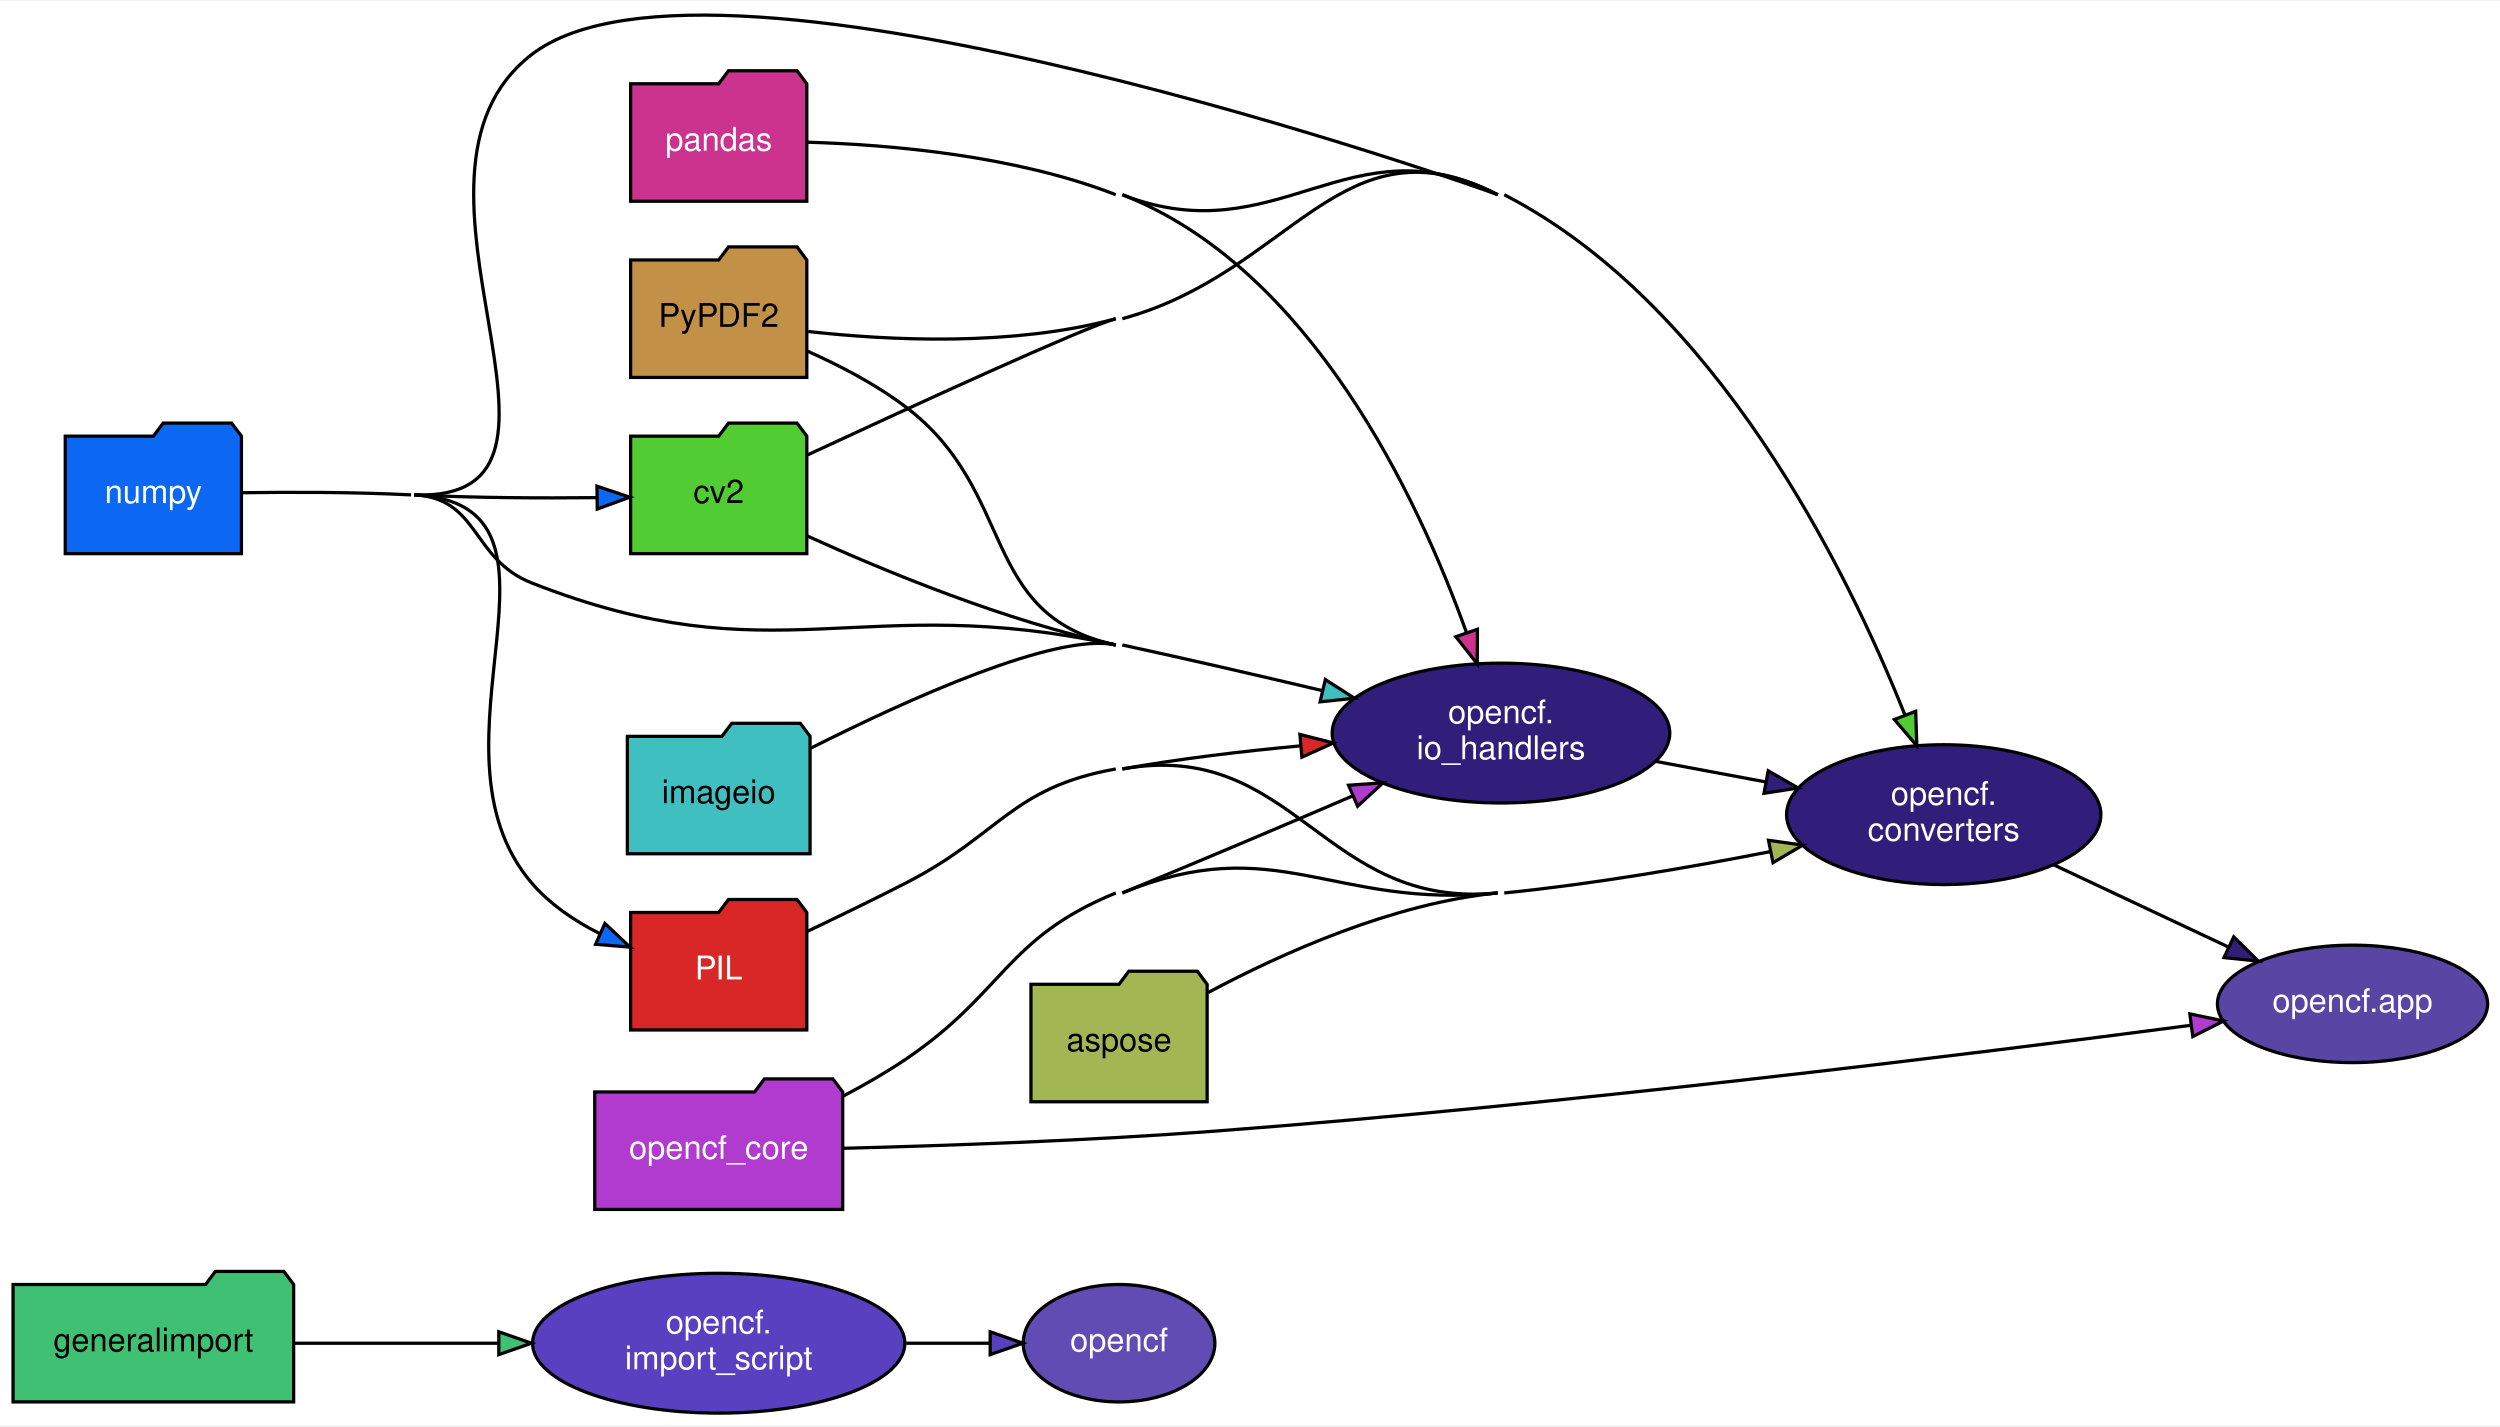
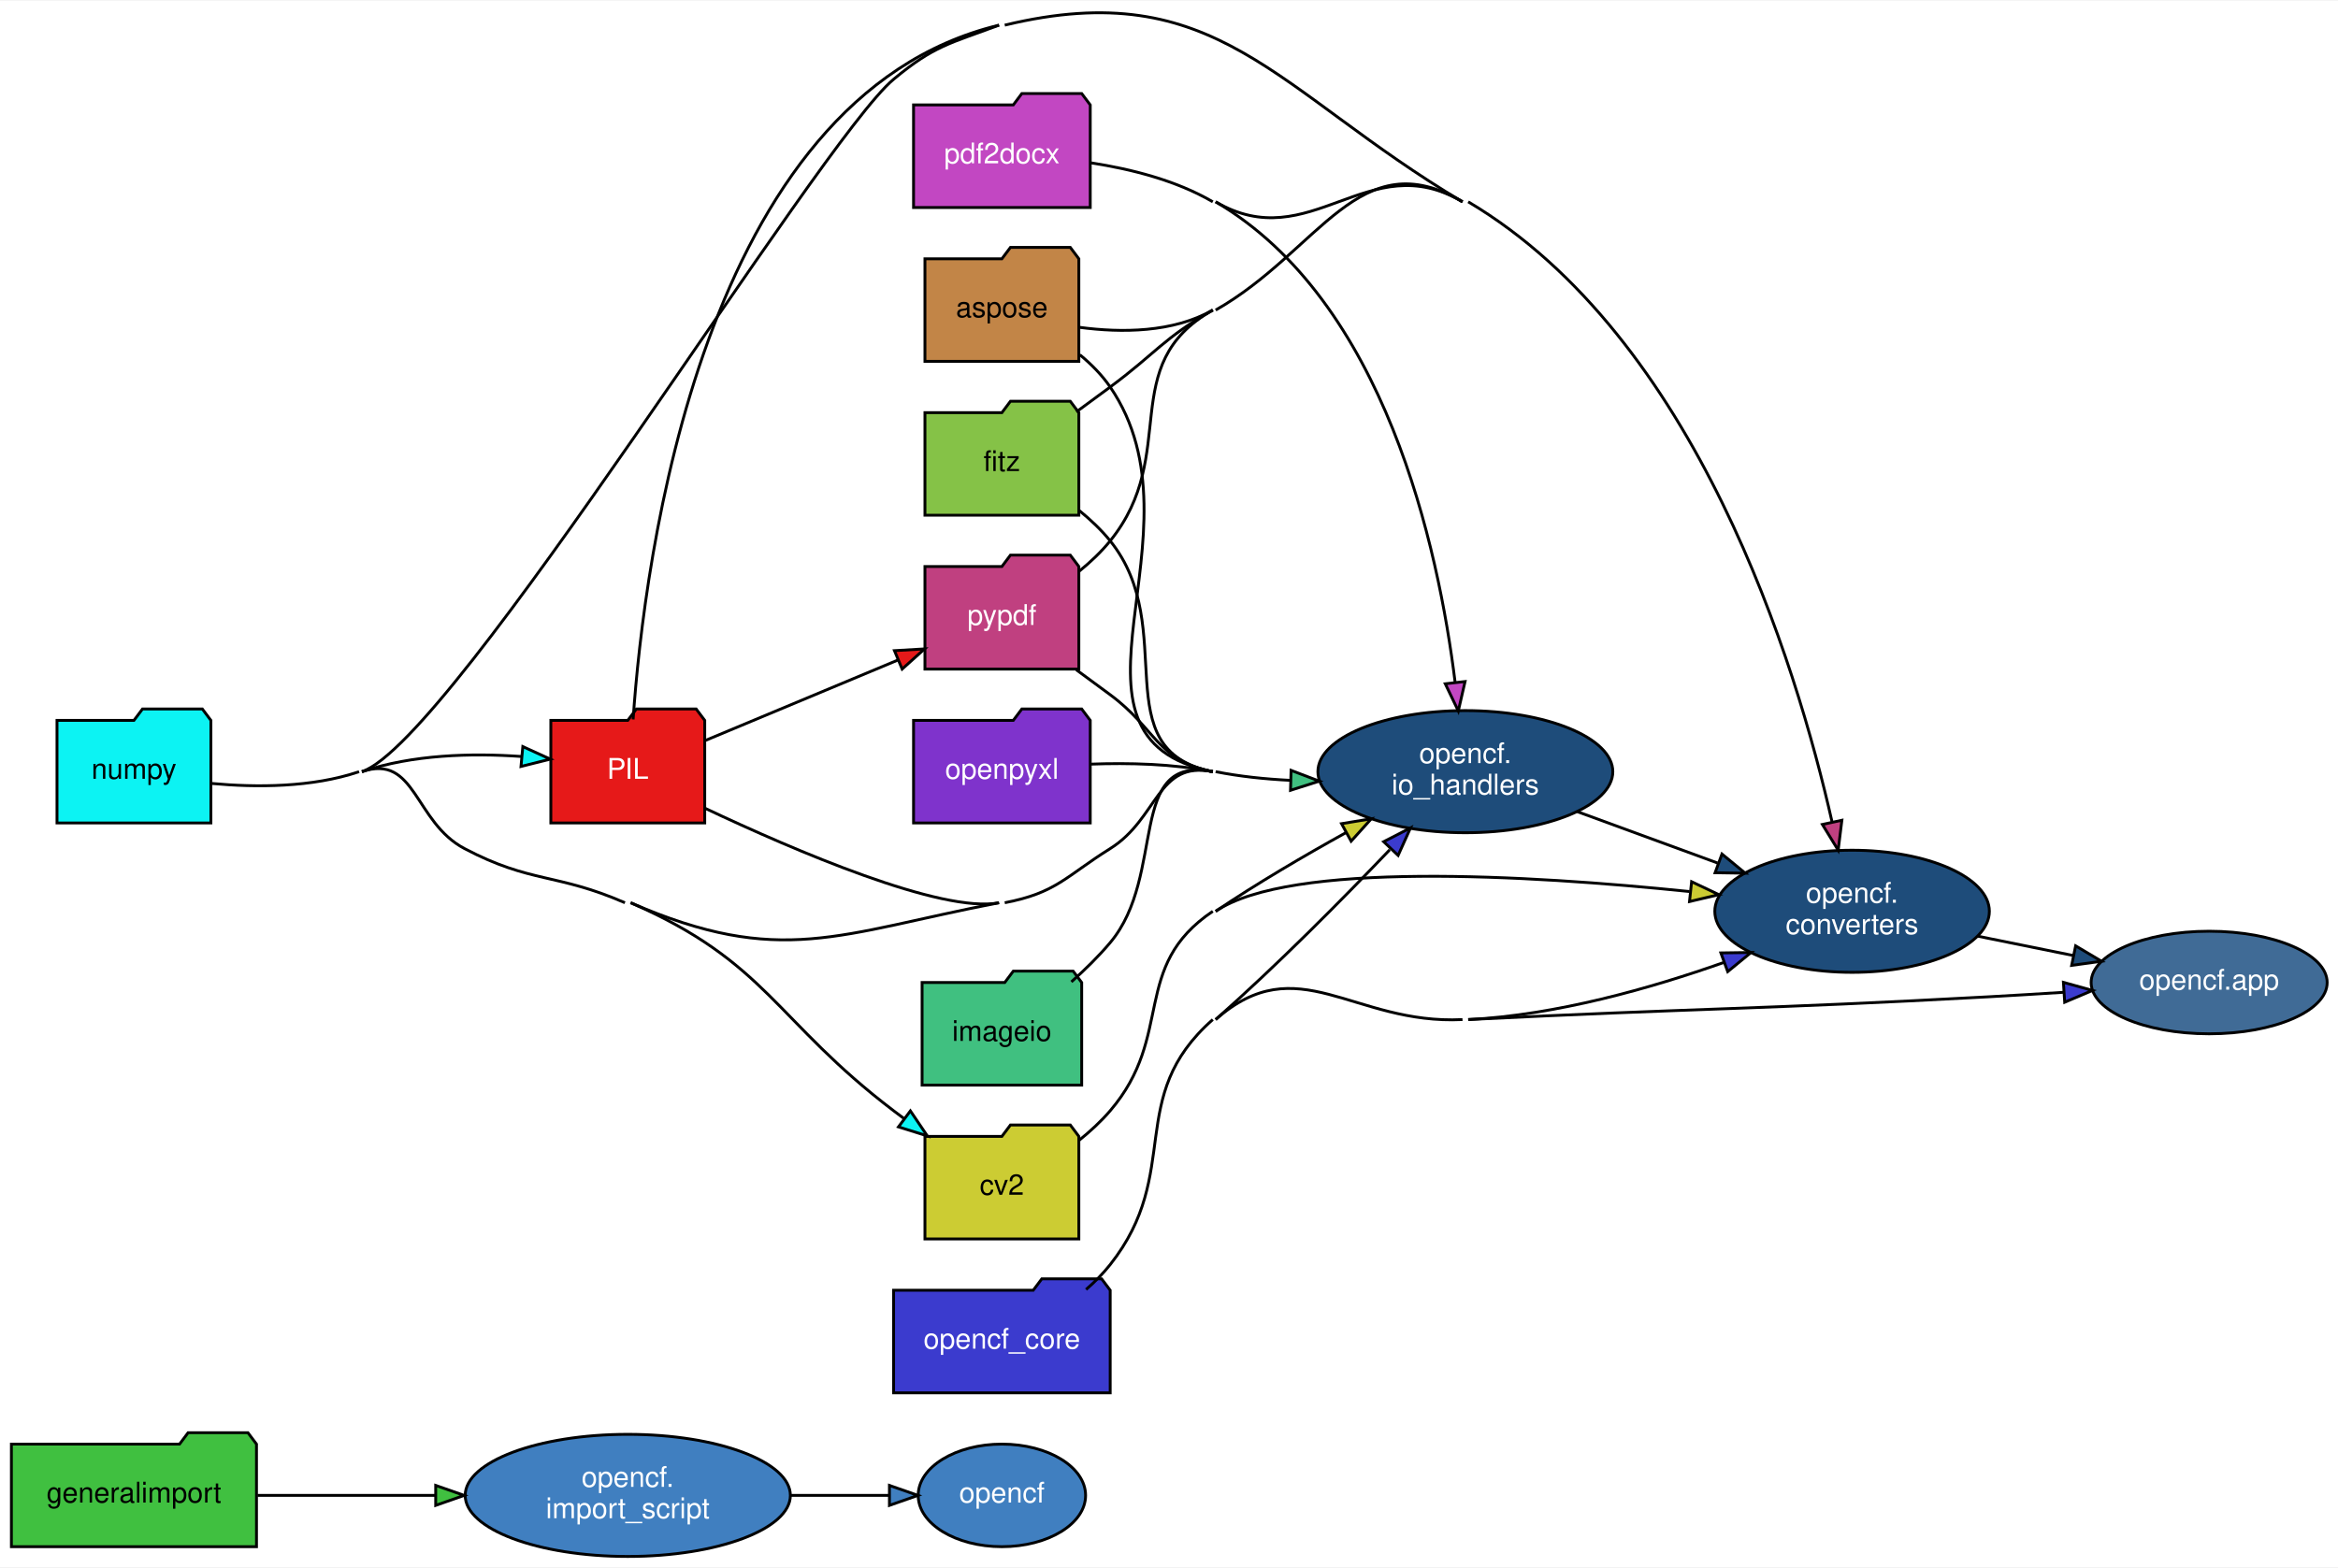
- <svg xmlns="http://www.w3.org/2000/svg" width="766pt" height="437pt" viewBox="0.00 0.00 766.23 436.65">
-   <g id="graph0" class="graph" transform="scale(1 1) rotate(0) translate(4 432.65)">
+ <svg xmlns="http://www.w3.org/2000/svg" width="820pt" height="550pt" viewBox="0.00 0.00 820.37 549.82">
+   <g id="graph0" class="graph" transform="scale(1 1) rotate(0) translate(4 545.82)">
    <style>.edge&gt;path:hover{stroke-width:8}</style>
-     <polygon fill="white" stroke="transparent" points="-4,4 -4,-432.65 762.23,-432.65 762.23,4 -4,4" />
+     <polygon fill="white" stroke="transparent" points="-4,4 -4,-545.82 816.37,-545.82 816.37,4 -4,4" />
    <g id="node1" class="node">
      <style>.edge&gt;path:hover{stroke-width:8}</style>
-       <ellipse fill="#614cb3" stroke="black" cx="338.98" cy="-21.21" rx="29.37" ry="18" />
-       <text text-anchor="middle" x="338.98" y="-18.71" font-family="Helvetica,sans-Serif" font-size="10.00" fill="#ffffff">opencf</text>
+       <ellipse fill="#407fc0" stroke="black" cx="347.55" cy="-21.21" rx="29.37" ry="18" />
+       <text text-anchor="middle" x="347.55" y="-18.71" font-family="Helvetica,sans-Serif" font-size="10.00" fill="#ffffff">opencf</text>
    </g>
    <g id="node2" class="node">
      <style>.edge&gt;path:hover{stroke-width:8}</style>
-       <ellipse fill="#5946a4" stroke="black" cx="717.03" cy="-125.21" rx="41.41" ry="18" />
-       <text text-anchor="middle" x="717.03" y="-122.71" font-family="Helvetica,sans-Serif" font-size="10.00" fill="#ffffff">opencf.app</text>
+       <ellipse fill="#406b96" stroke="black" cx="771.16" cy="-201.21" rx="41.41" ry="18" />
+       <text text-anchor="middle" x="771.16" y="-198.71" font-family="Helvetica,sans-Serif" font-size="10.00" fill="#ffffff">opencf.app</text>
    </g>
    <g id="node3" class="node">
      <style>.edge&gt;path:hover{stroke-width:8}</style>
-       <ellipse fill="#311e7a" stroke="black" cx="591.74" cy="-183.21" rx="48.17" ry="21.43" />
-       <text text-anchor="middle" x="591.74" y="-186.21" font-family="Helvetica,sans-Serif" font-size="10.00" fill="#ffffff">opencf.</text>
-       <text text-anchor="middle" x="591.74" y="-175.21" font-family="Helvetica,sans-Serif" font-size="10.00" fill="#ffffff">converters</text>
-     </g>
-     <g id="edge14" class="edge">
-       <style>.edge&gt;path:hover{stroke-width:8}</style>
-       <path fill="none" stroke="black" d="M625.45,-167.82C641.95,-160.06 662.01,-150.62 679.06,-142.6" />
-       <polygon fill="#311e7a" stroke="black" points="680.62,-145.74 688.18,-138.31 677.64,-139.4 680.62,-145.74" />
+       <ellipse fill="#1e4c7a" stroke="black" cx="645.87" cy="-226.21" rx="48.17" ry="21.43" />
+       <text text-anchor="middle" x="645.87" y="-229.21" font-family="Helvetica,sans-Serif" font-size="10.00" fill="#ffffff">opencf.</text>
+       <text text-anchor="middle" x="645.87" y="-218.21" font-family="Helvetica,sans-Serif" font-size="10.00" fill="#ffffff">converters</text>
+     </g>
+     <g id="edge16" class="edge">
+       <style>.edge&gt;path:hover{stroke-width:8}</style>
+       <path fill="none" stroke="black" d="M689.99,-217.47C700.84,-215.27 712.53,-212.9 723.54,-210.67" />
+       <polygon fill="#1e4c7a" stroke="black" points="724.31,-214.08 733.41,-208.67 722.91,-207.22 724.31,-214.08" />
    </g>
    <g id="node4" class="node">
      <style>.edge&gt;path:hover{stroke-width:8}</style>
-       <ellipse fill="#5940c0" stroke="black" cx="216.28" cy="-21.21" rx="57.05" ry="21.43" />
+       <ellipse fill="#407fc0" stroke="black" cx="216.28" cy="-21.21" rx="57.05" ry="21.43" />
      <text text-anchor="middle" x="216.28" y="-24.21" font-family="Helvetica,sans-Serif" font-size="10.00" fill="#ffffff">opencf.</text>
      <text text-anchor="middle" x="216.28" y="-13.21" font-family="Helvetica,sans-Serif" font-size="10.00" fill="#ffffff">import_script</text>
    </g>
+     <g id="edge17" class="edge">
+       <style>.edge&gt;path:hover{stroke-width:8}</style>
+       <path fill="none" stroke="black" d="M273.6,-21.21C285.13,-21.21 297.03,-21.21 307.78,-21.21" />
+       <polygon fill="#407fc0" stroke="black" points="308.09,-24.71 318.09,-21.21 308.09,-17.71 308.09,-24.71" />
+     </g>
+     <g id="node5" class="node">
+       <style>.edge&gt;path:hover{stroke-width:8}</style>
+       <ellipse fill="#1e4c7a" stroke="black" cx="510.17" cy="-275.21" rx="51.74" ry="21.43" />
+       <text text-anchor="middle" x="510.17" y="-278.21" font-family="Helvetica,sans-Serif" font-size="10.00" fill="#ffffff">opencf.</text>
+       <text text-anchor="middle" x="510.17" y="-267.21" font-family="Helvetica,sans-Serif" font-size="10.00" fill="#ffffff">io_handlers</text>
+     </g>
+     <g id="edge18" class="edge">
+       <style>.edge&gt;path:hover{stroke-width:8}</style>
+       <path fill="none" stroke="black" d="M549.48,-261.17C564.82,-255.55 582.62,-249.03 598.67,-243.15" />
+       <polygon fill="#1e4c7a" stroke="black" points="600.21,-246.31 608.39,-239.58 597.8,-239.74 600.21,-246.31" />
+     </g>
+     <g id="node6" class="node">
+       <style>.edge&gt;path:hover{stroke-width:8}</style>
+       <polygon fill="#e61919" stroke="black" points="243.28,-293.21 240.28,-297.21 219.28,-297.21 216.28,-293.21 189.28,-293.21 189.28,-257.21 243.28,-257.21 243.28,-293.21" />
+       <text text-anchor="middle" x="216.28" y="-272.71" font-family="Helvetica,sans-Serif" font-size="10.00" fill="#ffffff">PIL</text>
+     </g>
+     <g id="edge1" class="edge">
+       <style>.edge&gt;path:hover{stroke-width:8}</style>
+       <path fill="none" stroke="black" d="M218.15,-293.54C221.96,-348.88 242.01,-512.03 346.55,-537.21" />
+       <path fill="none" stroke="black" d="M348.55,-537.21C422.94,-555.13 443.38,-514.29 509.17,-475.21" />
+     </g>
+     <g id="edge2" class="edge">
+       <style>.edge&gt;path:hover{stroke-width:8}</style>
+       <path fill="none" stroke="black" d="M243.4,-262.36C274.99,-247.44 326.43,-225.35 346.55,-229.21" />
+     </g>
+     <g id="node16" class="node">
+       <style>.edge&gt;path:hover{stroke-width:8}</style>
+       <polygon fill="#c04080" stroke="black" points="374.55,-347.21 371.55,-351.21 350.55,-351.21 347.55,-347.21 320.55,-347.21 320.55,-311.21 374.55,-311.21 374.55,-347.21" />
+       <text text-anchor="middle" x="347.55" y="-326.71" font-family="Helvetica,sans-Serif" font-size="10.00" fill="#ffffff">pypdf</text>
+     </g>
+     <g id="edge3" class="edge">
+       <style>.edge&gt;path:hover{stroke-width:8}</style>
+       <path fill="none" stroke="black" d="M243.44,-286.14C262.89,-294.27 289.64,-305.44 311.03,-314.37" />
+       <polygon fill="#e61919" stroke="black" points="309.85,-317.68 320.43,-318.3 312.55,-311.22 309.85,-317.68" />
+     </g>
+     <g id="node7" class="node">
+       <style>.edge&gt;path:hover{stroke-width:8}</style>
+       <polygon fill="#c28547" stroke="black" points="374.55,-455.21 371.55,-459.21 350.55,-459.21 347.55,-455.21 320.55,-455.21 320.55,-419.21 374.55,-419.21 374.55,-455.21" />
+       <text text-anchor="middle" x="347.55" y="-434.71" font-family="Helvetica,sans-Serif" font-size="10.00" fill="#000000">aspose</text>
+     </g>
+     <g id="edge4" class="edge">
+       <style>.edge&gt;path:hover{stroke-width:8}</style>
+       <path fill="none" stroke="black" d="M374.82,-431.15C389.49,-429.19 407.56,-429.26 421.55,-437.21" />
+     </g>
+     <g id="edge5" class="edge">
+       <style>.edge&gt;path:hover{stroke-width:8}</style>
+       <path fill="none" stroke="black" d="M374.92,-421.52C378.93,-418.2 382.68,-414.41 385.55,-410.21 420.64,-358.98 360.66,-287.38 421.55,-275.21" />
+     </g>
+     <g id="node8" class="node">
+       <style>.edge&gt;path:hover{stroke-width:8}</style>
+       <polygon fill="#cccc33" stroke="black" points="374.55,-147.21 371.55,-151.21 350.55,-151.21 347.55,-147.21 320.55,-147.21 320.55,-111.21 374.55,-111.21 374.55,-147.21" />
+       <text text-anchor="middle" x="347.55" y="-126.71" font-family="Helvetica,sans-Serif" font-size="10.00" fill="#000000">cv2</text>
+     </g>
+     <g id="edge6" class="edge">
+       <style>.edge&gt;path:hover{stroke-width:8}</style>
+       <path fill="none" stroke="black" d="M374.57,-145.77C378.52,-148.95 382.35,-152.47 385.55,-156.21 408.29,-182.8 392.55,-206.65 421.55,-226.21" />
+       <path fill="none" stroke="black" d="M422.55,-226.21C448.68,-243.84 531.97,-238.98 588.84,-233.14" />
+       <polygon fill="#cccc33" stroke="black" points="589.56,-236.59 599.13,-232.05 588.82,-229.63 589.56,-236.59" />
+     </g>
+     <g id="edge7" class="edge">
+       <style>.edge&gt;path:hover{stroke-width:8}</style>
+       <path fill="none" stroke="black" d="M422.55,-226.21C437.02,-235.98 453.56,-245.66 468.28,-253.82" />
+       <polygon fill="#cccc33" stroke="black" points="466.73,-256.96 477.18,-258.68 470.09,-250.81 466.73,-256.96" />
+     </g>
+     <g id="node9" class="node">
+       <style>.edge&gt;path:hover{stroke-width:8}</style>
+       <polygon fill="#85c247" stroke="black" points="374.55,-401.21 371.55,-405.21 350.55,-405.21 347.55,-401.21 320.55,-401.21 320.55,-365.21 374.55,-365.21 374.55,-401.21" />
+       <text text-anchor="middle" x="347.55" y="-380.71" font-family="Helvetica,sans-Serif" font-size="10.00" fill="#000000">fitz</text>
+     </g>
+     <g id="edge8" class="edge">
+       <style>.edge&gt;path:hover{stroke-width:8}</style>
+       <path fill="none" stroke="black" d="M373.66,-401.47C377.65,-404.38 381.72,-407.38 385.55,-410.21 401.63,-422.11 404.17,-427.32 421.55,-437.21" />
+     </g>
+     <g id="edge9" class="edge">
+       <style>.edge&gt;path:hover{stroke-width:8}</style>
+       <path fill="none" stroke="black" d="M374.76,-366.81C378.69,-363.61 382.45,-360.05 385.55,-356.21 410.3,-325.56 382.92,-282.93 421.55,-275.21" />
+     </g>
+     <g id="node10" class="node">
+       <style>.edge&gt;path:hover{stroke-width:8}</style>
+       <polygon fill="#40c040" stroke="black" points="86,-39.21 83,-43.21 62,-43.21 59,-39.21 0,-39.21 0,-3.21 86,-3.21 86,-39.21" />
+       <text text-anchor="middle" x="43" y="-18.71" font-family="Helvetica,sans-Serif" font-size="10.00" fill="#000000">generalimport</text>
+     </g>
+     <g id="edge10" class="edge">
+       <style>.edge&gt;path:hover{stroke-width:8}</style>
+       <path fill="none" stroke="black" d="M86.34,-21.21C105.15,-21.21 127.75,-21.21 148.74,-21.21" />
+       <polygon fill="#40c040" stroke="black" points="148.88,-24.71 158.88,-21.21 148.88,-17.71 148.88,-24.71" />
+     </g>
+     <g id="node11" class="node">
+       <style>.edge&gt;path:hover{stroke-width:8}</style>
+       <polygon fill="#40c080" stroke="black" points="375.55,-201.21 372.55,-205.21 351.55,-205.21 348.55,-201.21 319.55,-201.21 319.55,-165.21 375.55,-165.21 375.55,-201.21" />
+       <text text-anchor="middle" x="347.55" y="-180.71" font-family="Helvetica,sans-Serif" font-size="10.00" fill="#000000">imageio</text>
+     </g>
+     <g id="edge11" class="edge">
+       <style>.edge&gt;path:hover{stroke-width:8}</style>
+       <path fill="none" stroke="black" d="M371.93,-201.44C376.71,-205.7 381.51,-210.4 385.55,-215.21 405.56,-239.02 391.06,-281.3 421.55,-275.21" />
+       <path fill="none" stroke="black" d="M422.55,-275.21C430.92,-273.54 439.84,-272.61 448.66,-272.17" />
+       <polygon fill="#40c080" stroke="black" points="449.02,-275.67 458.91,-271.88 448.82,-268.67 449.02,-275.67" />
+     </g>
+     <g id="node12" class="node">
+       <style>.edge&gt;path:hover{stroke-width:8}</style>
+       <polygon fill="#0cf3f3" stroke="black" points="70,-293.21 67,-297.21 46,-297.21 43,-293.21 16,-293.21 16,-257.21 70,-257.21 70,-293.21" />
+       <text text-anchor="middle" x="43" y="-272.71" font-family="Helvetica,sans-Serif" font-size="10.00" fill="#000000">numpy</text>
+     </g>
+     <g id="edge14" class="edge">
+       <style>.edge&gt;path:hover{stroke-width:8}</style>
+       <path fill="none" stroke="black" d="M123,-275.21C155.23,-286.16 283.41,-496.41 309.55,-518.21 323.75,-530.05 329.24,-530.72 346.55,-537.21" />
+     </g>
    <g id="edge15" class="edge">
      <style>.edge&gt;path:hover{stroke-width:8}</style>
-       <path fill="none" stroke="black" d="M273.74,-21.21C282.46,-21.21 291.28,-21.21 299.48,-21.21" />
-       <polygon fill="#5940c0" stroke="black" points="299.48,-24.71 309.48,-21.21 299.48,-17.71 299.48,-24.71" />
-     </g>
-     <g id="node5" class="node">
-       <style>.edge&gt;path:hover{stroke-width:8}</style>
-       <ellipse fill="#311e7a" stroke="black" cx="456.04" cy="-208.21" rx="51.74" ry="21.43" />
-       <text text-anchor="middle" x="456.04" y="-211.21" font-family="Helvetica,sans-Serif" font-size="10.00" fill="#ffffff">opencf.</text>
-       <text text-anchor="middle" x="456.04" y="-200.21" font-family="Helvetica,sans-Serif" font-size="10.00" fill="#ffffff">io_handlers</text>
-     </g>
-     <g id="edge16" class="edge">
-       <style>.edge&gt;path:hover{stroke-width:8}</style>
-       <path fill="none" stroke="black" d="M503.42,-199.54C514.28,-197.51 525.93,-195.33 537.08,-193.25" />
-       <polygon fill="#311e7a" stroke="black" points="537.94,-196.65 547.13,-191.37 536.66,-189.76 537.94,-196.65" />
-     </g>
-     <g id="node6" class="node">
-       <style>.edge&gt;path:hover{stroke-width:8}</style>
-       <polygon fill="#d92626" stroke="black" points="243.28,-153.21 240.28,-157.21 219.28,-157.21 216.28,-153.21 189.28,-153.21 189.28,-117.21 243.28,-117.21 243.28,-153.21" />
-       <text text-anchor="middle" x="216.28" y="-132.71" font-family="Helvetica,sans-Serif" font-size="10.00" fill="#ffffff">PIL</text>
-     </g>
-     <g id="edge1" class="edge">
-       <style>.edge&gt;path:hover{stroke-width:8}</style>
-       <path fill="none" stroke="black" d="M243.47,-147.44C252.99,-151.98 263.81,-157.23 273.55,-162.21 302.57,-177.04 305.9,-191.49 337.98,-197.21" />
-       <path fill="none" stroke="black" d="M339.98,-197.21C393,-206.67 401.45,-153.9 455.04,-159.21" />
-     </g>
-     <g id="edge2" class="edge">
-       <style>.edge&gt;path:hover{stroke-width:8}</style>
-       <path fill="none" stroke="black" d="M339.98,-197.21C357.57,-200.35 376.84,-202.64 394.49,-204.28" />
-       <polygon fill="#d92626" stroke="black" points="394.41,-207.79 404.68,-205.18 395.02,-200.82 394.41,-207.79" />
-     </g>
-     <g id="node7" class="node">
-       <style>.edge&gt;path:hover{stroke-width:8}</style>
-       <polygon fill="#c29147" stroke="black" points="243.28,-353.21 240.28,-357.21 219.28,-357.21 216.28,-353.21 189.28,-353.21 189.28,-317.21 243.28,-317.21 243.28,-353.21" />
-       <text text-anchor="middle" x="216.28" y="-332.71" font-family="Helvetica,sans-Serif" font-size="10.00" fill="#000000">PyPDF2</text>
-     </g>
-     <g id="edge3" class="edge">
-       <style>.edge&gt;path:hover{stroke-width:8}</style>
-       <path fill="none" stroke="black" d="M243.7,-331.29C268.51,-328.52 306.44,-326.64 337.98,-335.21" />
-     </g>
-     <g id="edge4" class="edge">
-       <style>.edge&gt;path:hover{stroke-width:8}</style>
-       <path fill="none" stroke="black" d="M243.44,-325.28C253.38,-320.85 264.48,-315.08 273.55,-308.21 308.07,-282.11 295.7,-244.4 337.98,-235.21" />
-     </g>
-     <g id="node8" class="node">
-       <style>.edge&gt;path:hover{stroke-width:8}</style>
-       <polygon fill="#a2b653" stroke="black" points="365.98,-131.21 362.98,-135.21 341.98,-135.21 338.98,-131.21 311.98,-131.21 311.98,-95.21 365.98,-95.21 365.98,-131.21" />
-       <text text-anchor="middle" x="338.98" y="-110.71" font-family="Helvetica,sans-Serif" font-size="10.00" fill="#000000">aspose</text>
-     </g>
-     <g id="edge5" class="edge">
-       <style>.edge&gt;path:hover{stroke-width:8}</style>
-       <path fill="none" stroke="black" d="M366.31,-128.7C388.95,-140.78 422.93,-156.03 455.04,-159.21" />
-       <path fill="none" stroke="black" d="M457.04,-159.21C484.16,-161.9 514.04,-167.06 538.67,-171.9" />
-       <polygon fill="#a2b653" stroke="black" points="538.03,-175.34 548.53,-173.88 539.41,-168.48 538.03,-175.34" />
-     </g>
-     <g id="node9" class="node">
-       <style>.edge&gt;path:hover{stroke-width:8}</style>
-       <polygon fill="#51cc33" stroke="black" points="243.28,-299.21 240.28,-303.21 219.28,-303.21 216.28,-299.21 189.28,-299.21 189.28,-263.21 243.28,-263.21 243.28,-299.21" />
-       <text text-anchor="middle" x="216.28" y="-278.71" font-family="Helvetica,sans-Serif" font-size="10.00" fill="#000000">cv2</text>
-     </g>
-     <g id="edge6" class="edge">
-       <style>.edge&gt;path:hover{stroke-width:8}</style>
-       <path fill="none" stroke="black" d="M243.53,-293.48C276.05,-308.59 328.35,-332.6 337.98,-335.21" />
-       <path fill="none" stroke="black" d="M339.98,-335.21C391.95,-349.33 407.15,-397.86 455.04,-373.21" />
-       <path fill="none" stroke="black" d="M457.04,-373.21C522.05,-339.75 562.04,-258.4 579.84,-213.77" />
-       <polygon fill="#51cc33" stroke="black" points="583.15,-214.89 583.49,-204.3 576.62,-212.37 583.15,-214.89" />
-     </g>
-     <g id="edge7" class="edge">
-       <style>.edge&gt;path:hover{stroke-width:8}</style>
-       <path fill="none" stroke="black" d="M243.42,-268.62C267.41,-257.7 304.23,-242.54 337.98,-235.21" />
-     </g>
-     <g id="node10" class="node">
-       <style>.edge&gt;path:hover{stroke-width:8}</style>
-       <polygon fill="#40c073" stroke="black" points="86,-39.21 83,-43.21 62,-43.21 59,-39.21 0,-39.21 0,-3.21 86,-3.21 86,-39.21" />
-       <text text-anchor="middle" x="43" y="-18.71" font-family="Helvetica,sans-Serif" font-size="10.00" fill="#000000">generalimport</text>
-     </g>
-     <g id="edge8" class="edge">
-       <style>.edge&gt;path:hover{stroke-width:8}</style>
-       <path fill="none" stroke="black" d="M86.34,-21.21C105.15,-21.21 127.75,-21.21 148.74,-21.21" />
-       <polygon fill="#40c073" stroke="black" points="148.88,-24.71 158.88,-21.21 148.88,-17.71 148.88,-24.71" />
-     </g>
-     <g id="node11" class="node">
-       <style>.edge&gt;path:hover{stroke-width:8}</style>
-       <polygon fill="#40bfc0" stroke="black" points="244.28,-207.21 241.28,-211.21 220.28,-211.21 217.28,-207.21 188.28,-207.21 188.28,-171.21 244.28,-171.21 244.28,-207.21" />
-       <text text-anchor="middle" x="216.28" y="-186.71" font-family="Helvetica,sans-Serif" font-size="10.00" fill="#000000">imageio</text>
-     </g>
-     <g id="edge9" class="edge">
-       <style>.edge&gt;path:hover{stroke-width:8}</style>
-       <path fill="none" stroke="black" d="M244.53,-203.6C274.17,-218.53 319.74,-239.18 337.98,-235.21" />
-       <path fill="none" stroke="black" d="M339.98,-235.21C360.05,-230.86 382,-225.78 401.31,-221.21" />
-       <polygon fill="#40bfc0" stroke="black" points="402.21,-224.6 411.13,-218.88 400.6,-217.78 402.21,-224.6" />
-     </g>
-     <g id="node12" class="node">
-       <style>.edge&gt;path:hover{stroke-width:8}</style>
-       <polygon fill="#0c68f3" stroke="black" points="70,-299.21 67,-303.21 46,-303.21 43,-299.21 16,-299.21 16,-263.21 70,-263.21 70,-299.21" />
-       <text text-anchor="middle" x="43" y="-278.71" font-family="Helvetica,sans-Serif" font-size="10.00" fill="#ffffff">numpy</text>
+       <path fill="none" stroke="black" d="M217.28,-229.21C269.97,-206.31 290.13,-218.37 346.55,-229.21" />
+       <path fill="none" stroke="black" d="M348.55,-229.21C366.71,-232.7 369.88,-238.41 385.55,-248.21 402.51,-258.82 401.94,-279.13 421.55,-275.21" />
    </g>
    <g id="edge12" class="edge">
      <style>.edge&gt;path:hover{stroke-width:8}</style>
-       <path fill="none" stroke="black" d="M123,-281.21C185.06,-278.98 109.76,-378.38 159,-416.21 214.76,-459.06 453.71,-373.9 455.04,-373.21" />
+       <path fill="none" stroke="black" d="M123,-275.21C140.71,-281.23 161.46,-281.76 178.8,-280.55" />
+       <polygon fill="#0cf3f3" stroke="black" points="179.45,-284.01 189.09,-279.61 178.81,-277.04 179.45,-284.01" />
    </g>
    <g id="edge13" class="edge">
      <style>.edge&gt;path:hover{stroke-width:8}</style>
-       <path fill="none" stroke="black" d="M123,-281.21C142.97,-280.2 140.39,-261.53 159,-254.21 233.45,-224.94 259.81,-252.19 337.98,-235.21" />
-     </g>
-     <g id="edge10" class="edge">
-       <style>.edge&gt;path:hover{stroke-width:8}</style>
-       <path fill="none" stroke="black" d="M70.02,-281.87C85.19,-282.09 104.69,-282.09 122,-281.21" />
-       <path fill="none" stroke="black" d="M123,-281.21C178.19,-278.43 123.04,-204.17 159,-162.21 164.57,-155.72 172.05,-150.66 179.73,-146.78" />
-       <polygon fill="#0c68f3" stroke="black" points="181.39,-149.87 189.1,-142.6 178.54,-143.48 181.39,-149.87" />
-     </g>
-     <g id="edge11" class="edge">
-       <style>.edge&gt;path:hover{stroke-width:8}</style>
-       <path fill="none" stroke="black" d="M123,-281.21C141.42,-280.28 161.93,-280.19 178.93,-280.37" />
-       <polygon fill="#0c68f3" stroke="black" points="178.96,-283.87 189.01,-280.51 179.06,-276.87 178.96,-283.87" />
+       <path fill="none" stroke="black" d="M70.33,-271.07C85.78,-269.64 105.46,-269.6 122,-275.21" />
+       <path fill="none" stroke="black" d="M123,-275.21C141.94,-281.64 141.3,-257.53 159,-248.21 182.36,-235.92 191.06,-239.74 215.28,-229.21" />
+       <path fill="none" stroke="black" d="M217.28,-229.21C265.24,-208.37 267.92,-187.85 309.55,-156.21 310.74,-155.31 311.95,-154.4 313.18,-153.48" />
+       <polygon fill="#0cf3f3" stroke="black" points="315.44,-156.16 321.38,-147.38 311.26,-150.54 315.44,-156.16" />
    </g>
    <g id="node13" class="node">
      <style>.edge&gt;path:hover{stroke-width:8}</style>
-       <polygon fill="#b13bce" stroke="black" points="254.28,-98.21 251.28,-102.21 230.28,-102.21 227.28,-98.21 178.28,-98.21 178.28,-62.21 254.28,-62.21 254.28,-98.21" />
-       <text text-anchor="middle" x="216.28" y="-77.71" font-family="Helvetica,sans-Serif" font-size="10.00" fill="#ffffff">opencf_core</text>
-     </g>
-     <g id="edge17" class="edge">
-       <style>.edge&gt;path:hover{stroke-width:8}</style>
-       <path fill="none" stroke="black" d="M254.28,-80.94C284.9,-81.72 329.53,-83.26 368.42,-86.21 475.33,-94.32 600.11,-109.8 667.26,-118.62" />
-       <polygon fill="#b13bce" stroke="black" points="667.16,-122.14 677.53,-119.98 668.08,-115.2 667.16,-122.14" />
-     </g>
-     <g id="edge18" class="edge">
-       <style>.edge&gt;path:hover{stroke-width:8}</style>
-       <path fill="none" stroke="black" d="M254.4,-96.93C260.95,-100.37 267.58,-104.18 273.55,-108.21 303.81,-128.66 304.19,-145.36 337.98,-159.21" />
-       <path fill="none" stroke="black" d="M339.98,-159.21C387.3,-178.61 404.15,-154.16 455.04,-159.21" />
+       <polygon fill="#3b3bce" stroke="black" points="385.55,-93.21 382.55,-97.21 361.55,-97.21 358.55,-93.21 309.55,-93.21 309.55,-57.21 385.55,-57.21 385.55,-93.21" />
+       <text text-anchor="middle" x="347.55" y="-72.71" font-family="Helvetica,sans-Serif" font-size="10.00" fill="#ffffff">opencf_core</text>
    </g>
    <g id="edge19" class="edge">
      <style>.edge&gt;path:hover{stroke-width:8}</style>
-       <path fill="none" stroke="black" d="M339.98,-159.21C363.33,-168.79 389.18,-179.76 410.46,-188.9" />
-       <polygon fill="#b13bce" stroke="black" points="409.32,-192.22 419.89,-192.96 412.09,-185.79 409.32,-192.22" />
+       <path fill="none" stroke="black" d="M377.08,-93.46C380.17,-96.16 383.09,-99.09 385.55,-102.21 411.23,-134.73 390.49,-160.79 421.55,-188.21" />
+       <path fill="none" stroke="black" d="M422.55,-188.21C451.41,-213.69 470.72,-186.31 509.17,-188.21" />
+       <path fill="none" stroke="black" d="M511.17,-188.21C592.39,-192.24 612.76,-191.77 693.96,-196.21 702.42,-196.68 711.42,-197.22 720.15,-197.78" />
+       <polygon fill="#3b3bce" stroke="black" points="720.02,-201.27 730.23,-198.43 720.47,-194.29 720.02,-201.27" />
+     </g>
+     <g id="edge20" class="edge">
+       <style>.edge&gt;path:hover{stroke-width:8}</style>
+       <path fill="none" stroke="black" d="M511.17,-188.21C541.95,-189.74 575.28,-199.2 600.97,-208.29" />
+       <polygon fill="#3b3bce" stroke="black" points="599.83,-211.6 610.42,-211.75 602.23,-205.03 599.83,-211.6" />
+     </g>
+     <g id="edge21" class="edge">
+       <style>.edge&gt;path:hover{stroke-width:8}</style>
+       <path fill="none" stroke="black" d="M422.55,-188.21C444.03,-207.17 466.83,-230.21 483.65,-247.81" />
+       <polygon fill="#3b3bce" stroke="black" points="481.5,-250.64 490.93,-255.48 486.58,-245.82 481.5,-250.64" />
    </g>
    <g id="node14" class="node">
      <style>.edge&gt;path:hover{stroke-width:8}</style>
-       <polygon fill="#cc338f" stroke="black" points="243.28,-407.21 240.28,-411.21 219.28,-411.21 216.28,-407.21 189.28,-407.21 189.28,-371.21 243.28,-371.21 243.28,-407.21" />
-       <text text-anchor="middle" x="216.28" y="-386.71" font-family="Helvetica,sans-Serif" font-size="10.00" fill="#ffffff">pandas</text>
-     </g>
-     <g id="edge20" class="edge">
-       <style>.edge&gt;path:hover{stroke-width:8}</style>
-       <path fill="none" stroke="black" d="M339.98,-373.21C387.62,-354.64 409.57,-396.61 455.04,-373.21" />
-     </g>
-     <g id="edge21" class="edge">
-       <style>.edge&gt;path:hover{stroke-width:8}</style>
-       <path fill="none" stroke="black" d="M243.6,-389.3C268.67,-388.56 307.06,-385.27 337.98,-373.21" />
-       <path fill="none" stroke="black" d="M339.98,-373.21C397.7,-350.71 430.67,-280.18 445.48,-238.98" />
-       <polygon fill="#cc338f" stroke="black" points="448.82,-240.02 448.77,-229.43 442.2,-237.74 448.82,-240.02" />
+       <polygon fill="#7f33cc" stroke="black" points="378.55,-293.21 375.55,-297.21 354.55,-297.21 351.55,-293.21 316.55,-293.21 316.55,-257.21 378.55,-257.21 378.55,-293.21" />
+       <text text-anchor="middle" x="347.55" y="-272.71" font-family="Helvetica,sans-Serif" font-size="10.00" fill="#ffffff">openpyxl</text>
+     </g>
+     <g id="edge22" class="edge">
+       <style>.edge&gt;path:hover{stroke-width:8}</style>
+       <path fill="none" stroke="black" d="M378.65,-277.85C391.92,-278.34 407.63,-277.99 421.55,-275.21" />
+     </g>
+     <g id="node15" class="node">
+       <style>.edge&gt;path:hover{stroke-width:8}</style>
+       <polygon fill="#c247c2" stroke="black" points="378.55,-509.21 375.55,-513.21 354.55,-513.21 351.55,-509.21 316.55,-509.21 316.55,-473.21 378.55,-473.21 378.55,-509.21" />
+       <text text-anchor="middle" x="347.55" y="-488.71" font-family="Helvetica,sans-Serif" font-size="10.00" fill="#ffffff">pdf2docx</text>
+     </g>
+     <g id="edge23" class="edge">
+       <style>.edge&gt;path:hover{stroke-width:8}</style>
+       <path fill="none" stroke="black" d="M422.55,-475.21C455.77,-455.75 476.07,-494.87 509.17,-475.21" />
+     </g>
+     <g id="edge24" class="edge">
+       <style>.edge&gt;path:hover{stroke-width:8}</style>
+       <path fill="none" stroke="black" d="M378.88,-488.86C392.64,-486.75 408.68,-482.76 421.55,-475.21" />
+       <path fill="none" stroke="black" d="M422.55,-475.21C482.07,-440.34 500.74,-353.71 506.56,-306.73" />
+       <polygon fill="#c247c2" stroke="black" points="510.07,-306.84 507.7,-296.51 503.12,-306.06 510.07,-306.84" />
+     </g>
+     <g id="edge25" class="edge">
+       <style>.edge&gt;path:hover{stroke-width:8}</style>
+       <path fill="none" stroke="black" d="M374.76,-345.62C378.69,-348.82 382.45,-352.38 385.55,-356.21 410.3,-386.86 387.31,-417.74 421.55,-437.21" />
+       <path fill="none" stroke="black" d="M422.55,-437.21C459.09,-458 473.02,-496.68 509.17,-475.21" />
+       <path fill="none" stroke="black" d="M511.17,-475.21C591.43,-427.55 626.24,-313.22 638.83,-257.63" />
+       <polygon fill="#c04080" stroke="black" points="642.29,-258.16 640.99,-247.65 635.45,-256.68 642.29,-258.16" />
+     </g>
+     <g id="edge26" class="edge">
+       <style>.edge&gt;path:hover{stroke-width:8}</style>
+       <path fill="none" stroke="black" d="M373.66,-310.96C377.65,-308.04 381.72,-305.05 385.55,-302.21 401.63,-290.32 401.94,-279.13 421.55,-275.21" />
    </g>
  </g>
</svg>
